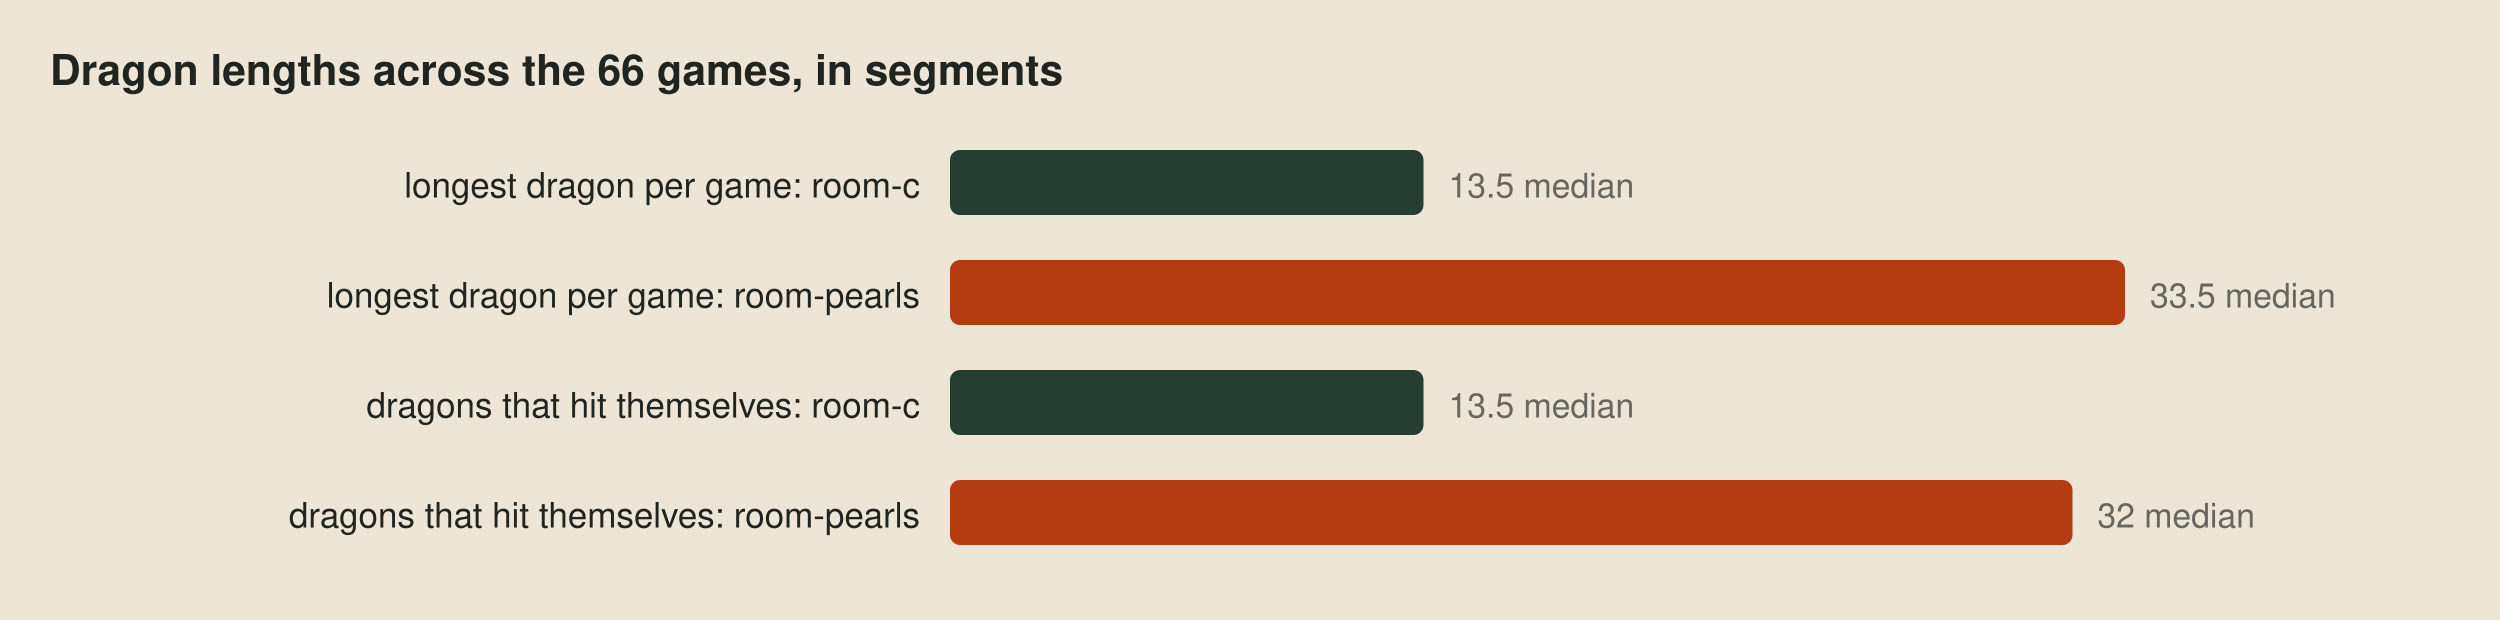
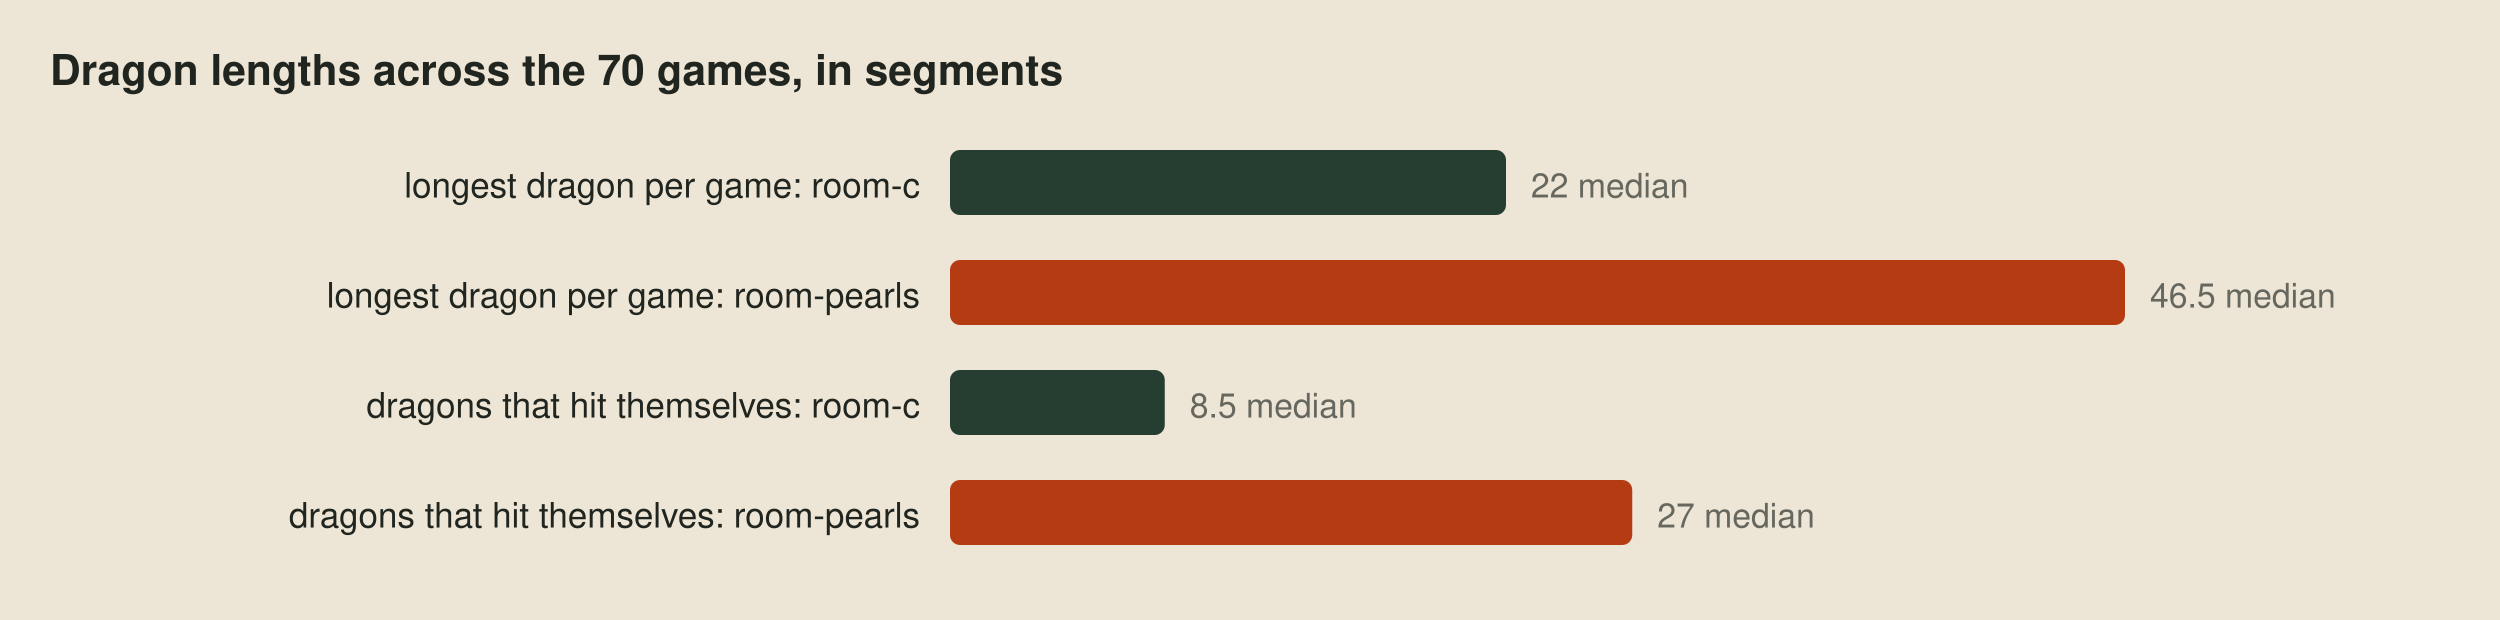
<svg xmlns="http://www.w3.org/2000/svg" viewBox="0 0 1000 248" font-family="Helvetica, Arial, sans-serif" role="img" aria-labelledby="t">
  <defs>
    <marker id="a" viewBox="0 0 10 10" refX="9" refY="5" markerWidth="7" markerHeight="7" orient="auto-start-reverse">
      <path d="M0 0L10 5L0 10z" fill="#66675e" />
    </marker>
    <marker id="s" viewBox="0 0 10 10" refX="9" refY="5" markerWidth="7" markerHeight="7" orient="auto-start-reverse">
      <path d="M0 0L10 5L0 10z" fill="#b53b13" />
    </marker>
  </defs>
  <rect width="1000" height="248" fill="#ede5d5" />
-   <text x="20" y="34" font-size="17" fill="#20251f" text-anchor="start" font-weight="bold">Dragon lengths across the 66 games, in segments</text>
+   <text x="20" y="34" font-size="17" fill="#20251f" text-anchor="start" font-weight="bold">Dragon lengths across the 70 games, in segments</text>
  <text x="368" y="79" font-size="14" fill="#20251f" text-anchor="end" font-weight="normal">longest dragon per game: room-c</text>
-   <rect x="380" y="60" width="189.4" height="26" rx="4" fill="#263d31" />
-   <text x="579.403" y="79" font-size="13.5" fill="#66675e" text-anchor="start" font-weight="normal">13.5 median</text>
+   <rect x="380" y="60" width="222.4" height="26" rx="4" fill="#263d31" />
+   <text x="612.366" y="79" font-size="13.5" fill="#66675e" text-anchor="start" font-weight="normal">22 median</text>
  <text x="368" y="123" font-size="14" fill="#20251f" text-anchor="end" font-weight="normal">longest dragon per game: room-pearls</text>
  <rect x="380" y="104" width="470.0" height="26" rx="4" fill="#b53b13" />
-   <text x="860.0" y="123" font-size="13.5" fill="#66675e" text-anchor="start" font-weight="normal">33.5 median</text>
+   <text x="860.0" y="123" font-size="13.5" fill="#66675e" text-anchor="start" font-weight="normal">46.5 median</text>
  <text x="368" y="167" font-size="14" fill="#20251f" text-anchor="end" font-weight="normal">dragons that hit themselves: room-c</text>
-   <rect x="380" y="148" width="189.4" height="26" rx="4" fill="#263d31" />
-   <text x="579.403" y="167" font-size="13.5" fill="#66675e" text-anchor="start" font-weight="normal">13.5 median</text>
+   <rect x="380" y="148" width="85.9" height="26" rx="4" fill="#263d31" />
+   <text x="475.914" y="167" font-size="13.5" fill="#66675e" text-anchor="start" font-weight="normal">8.5 median</text>
  <text x="368" y="211" font-size="14" fill="#20251f" text-anchor="end" font-weight="normal">dragons that hit themselves: room-pearls</text>
-   <rect x="380" y="192" width="449.0" height="26" rx="4" fill="#b53b13" />
-   <text x="838.955" y="211" font-size="13.5" fill="#66675e" text-anchor="start" font-weight="normal">32 median</text>
+   <rect x="380" y="192" width="272.9" height="26" rx="4" fill="#b53b13" />
+   <text x="662.903" y="211" font-size="13.5" fill="#66675e" text-anchor="start" font-weight="normal">27 median</text>
</svg>
